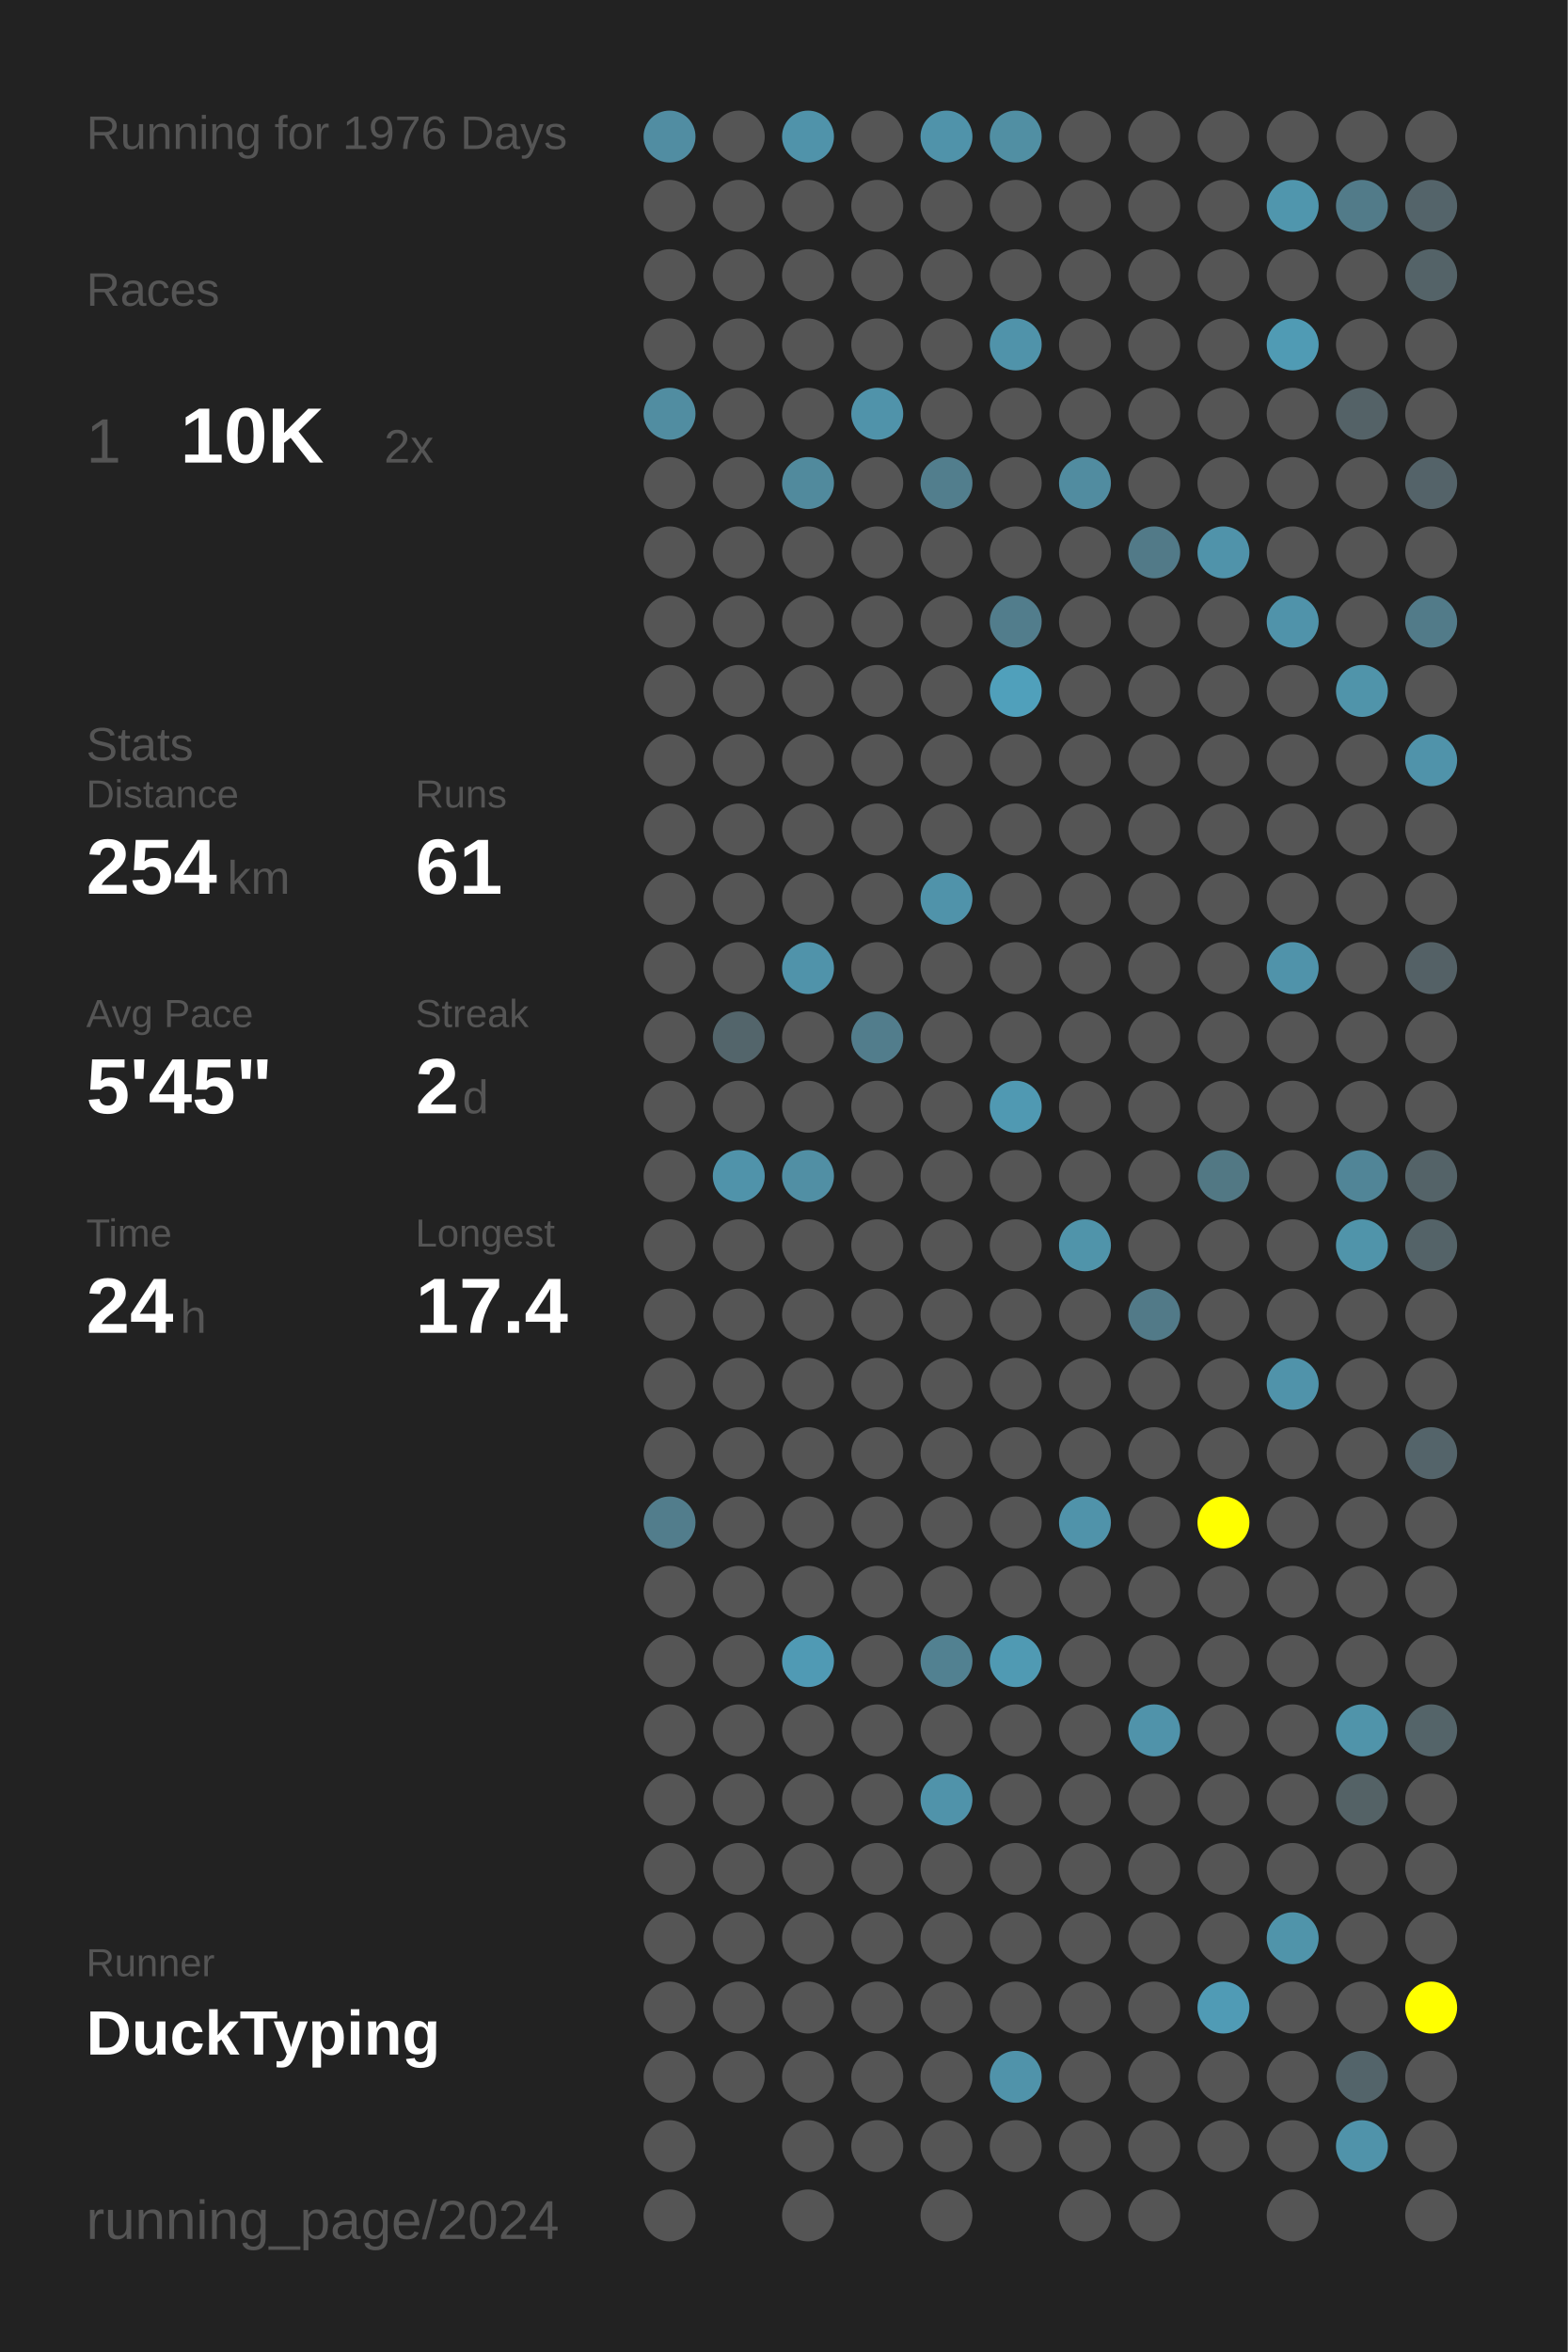
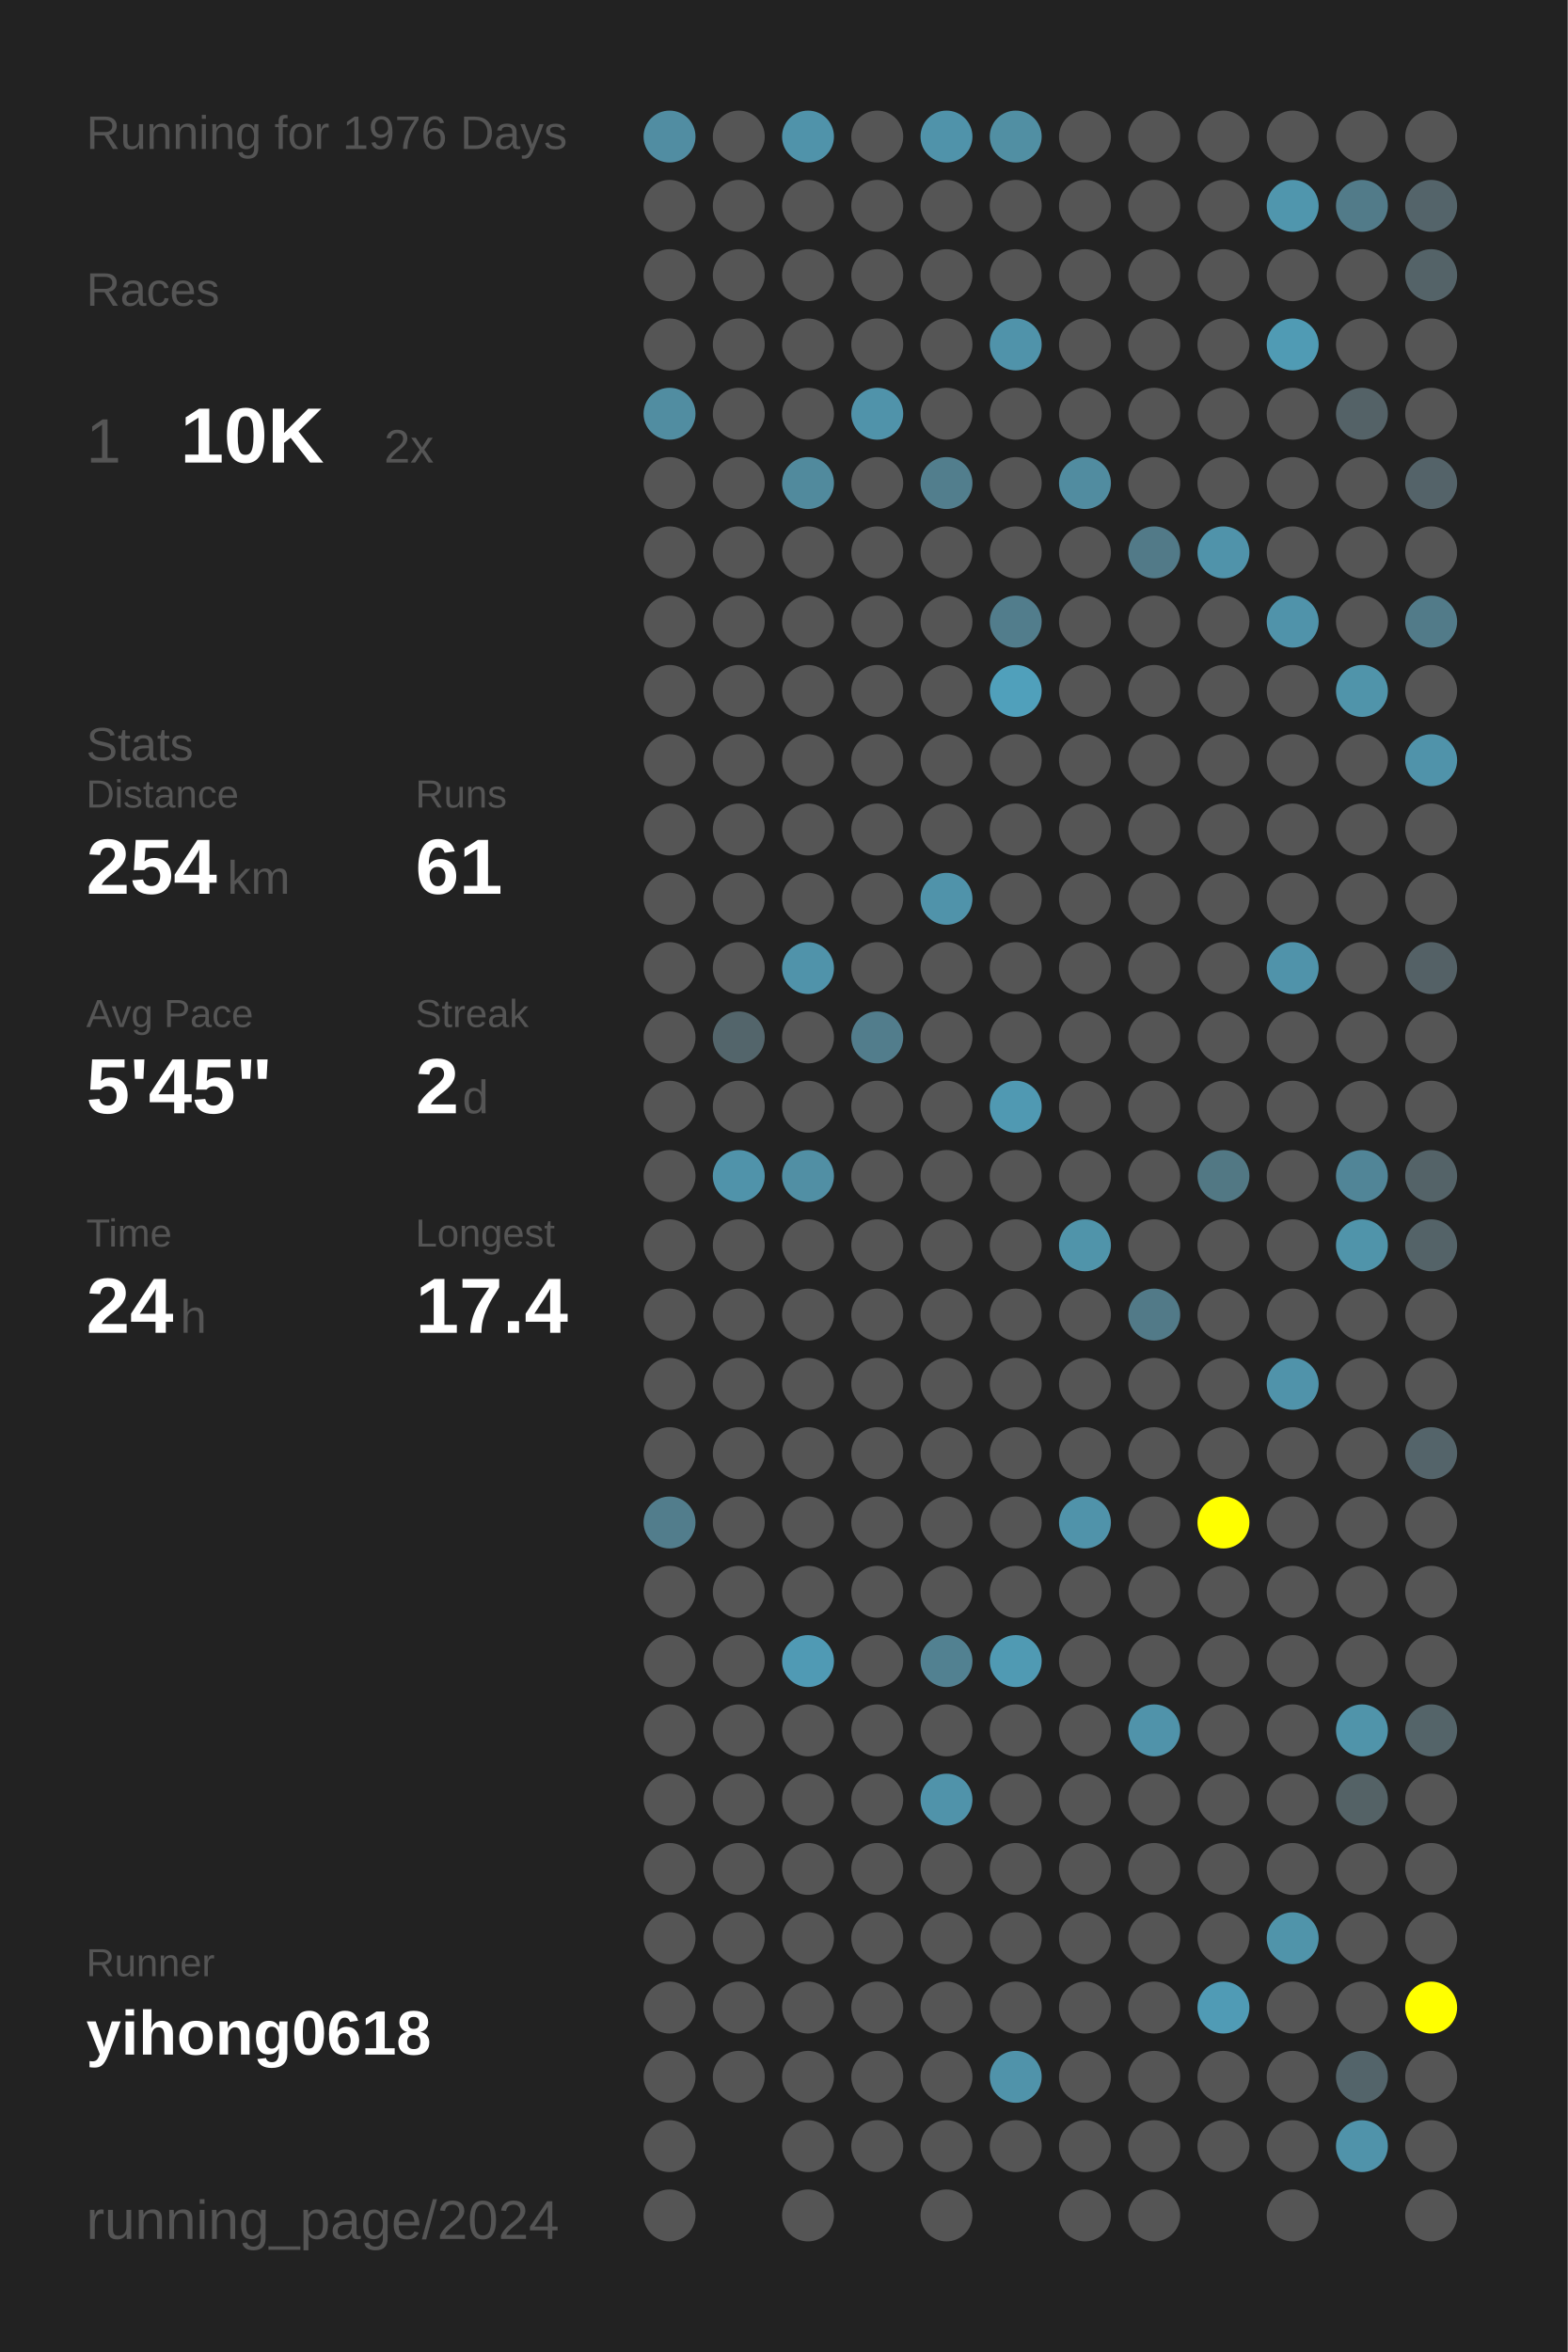
<svg xmlns="http://www.w3.org/2000/svg" baseProfile="full" height="300mm" version="1.1" viewBox="0,0,200,300" width="200mm">
  <defs />
  <rect fill="#222222" height="300" width="200" x="0" y="0" />
  <text fill="#555555" style="font-size:6px; font-family:Arial;" x="11" y="19">Running for 1976 Days</text>
  <text fill="#555555" style="font-size:6px; font-family:Arial;" x="11" y="39">Races</text>
  <text fill="#555555" style="font-size:8px; font-family:Arial;" x="11" y="59">1</text>
  <text fill="#FFFFFF" style="font-size:10px; font-family:Arial; font-weight:bold;" x="23" y="59">10K</text>
  <text fill="#555555" style="font-size:6px; font-family:Arial;" x="49" y="59">2x</text>
  <text fill="#555555" style="font-size:6px; font-family:Arial;" x="11" y="97">Stats</text>
  <text fill="#555555" style="font-size:5px; font-family:Arial;" x="11" y="103">Distance</text>
  <text fill="#FFFFFF" style="font-size:10px; font-family:Arial; font-weight:bold;" x="11" y="114">254</text>
  <text fill="#555555" style="font-size:6px; font-family:Arial;" x="29" y="114">km</text>
  <text fill="#555555" style="font-size:5px; font-family:Arial;" x="53" y="103">Runs</text>
  <text fill="#FFFFFF" style="font-size:10px; font-family:Arial; font-weight:bold;" x="53" y="114">61</text>
  <text fill="#555555" style="font-size:5px; font-family:Arial;" x="11" y="131">Avg Pace</text>
  <text fill="#FFFFFF" style="font-size:10px; font-family:Arial; font-weight:bold;" x="11" y="142">5'45"</text>
  <text fill="#555555" style="font-size:5px; font-family:Arial;" x="53" y="131">Streak</text>
  <text fill="#FFFFFF" style="font-size:10px; font-family:Arial; font-weight:bold;" x="53" y="142">2</text>
  <text fill="#555555" style="font-size:6px; font-family:Arial;" x="59" y="142">d</text>
  <text fill="#555555" style="font-size:5px; font-family:Arial;" x="11" y="159">Time</text>
  <text fill="#FFFFFF" style="font-size:10px; font-family:Arial; font-weight:bold;" x="11" y="170">24</text>
  <text fill="#555555" style="font-size:6px; font-family:Arial;" x="23" y="170">h</text>
  <text fill="#555555" style="font-size:5px; font-family:Arial;" x="53" y="159">Longest</text>
  <text fill="#FFFFFF" style="font-size:10px; font-family:Arial; font-weight:bold;" x="53" y="170">17.4</text>
  <text fill="#555555" style="font-size:5px; font-family:Arial;" x="11" y="252.065">Runner</text>
-   <text fill="#FFFFFF" style="font-size:8px; font-family:Arial; font-weight:bold;" x="11" y="262.065">DuckTyping</text>
+   <text fill="#FFFFFF" style="font-size:8px; font-family:Arial; font-weight:bold;" x="11" y="262.065">yihong0618</text>
  <text fill="#555555" style="font-size:7px; font-family:Arial;" x="11" y="285.581">running_page/2024</text>
  <circle cx="85.417" cy="17.419" fill="#518da2" r="3.312" />
  <circle cx="85.417" cy="26.258" fill="#555555" r="3.312" />
  <circle cx="85.417" cy="35.097" fill="#555555" r="3.312" />
  <circle cx="85.417" cy="43.935" fill="#555555" r="3.312" />
  <circle cx="85.417" cy="52.774" fill="#518da1" r="3.312" />
  <circle cx="85.417" cy="61.613" fill="#555555" r="3.312" />
  <circle cx="85.417" cy="70.452" fill="#555555" r="3.312" />
  <circle cx="85.417" cy="79.29" fill="#555555" r="3.312" />
  <circle cx="85.417" cy="88.129" fill="#555555" r="3.312" />
  <circle cx="85.417" cy="96.968" fill="#555555" r="3.312" />
  <circle cx="85.417" cy="105.806" fill="#555555" r="3.312" />
  <circle cx="85.417" cy="114.645" fill="#555555" r="3.312" />
  <circle cx="85.417" cy="123.484" fill="#555555" r="3.312" />
  <circle cx="85.417" cy="132.323" fill="#555555" r="3.312" />
  <circle cx="85.417" cy="141.161" fill="#555555" r="3.312" />
  <circle cx="85.417" cy="150" fill="#555555" r="3.312" />
  <circle cx="85.417" cy="158.839" fill="#555555" r="3.312" />
  <circle cx="85.417" cy="167.677" fill="#555555" r="3.312" />
  <circle cx="85.417" cy="176.516" fill="#555555" r="3.312" />
  <circle cx="85.417" cy="185.355" fill="#555555" r="3.312" />
  <circle cx="85.417" cy="194.194" fill="#527d8c" r="3.312" />
  <circle cx="85.417" cy="203.032" fill="#555555" r="3.312" />
  <circle cx="85.417" cy="211.871" fill="#555555" r="3.312" />
  <circle cx="85.417" cy="220.71" fill="#555555" r="3.312" />
  <circle cx="85.417" cy="229.548" fill="#555555" r="3.312" />
  <circle cx="85.417" cy="238.387" fill="#555555" r="3.312" />
  <circle cx="85.417" cy="247.226" fill="#555555" r="3.312" />
  <circle cx="85.417" cy="256.065" fill="#555555" r="3.312" />
  <circle cx="85.417" cy="264.903" fill="#555555" r="3.312" />
  <circle cx="85.417" cy="273.742" fill="#555555" r="3.312" />
  <circle cx="85.417" cy="282.581" fill="#555555" r="3.312" />
  <circle cx="94.25" cy="17.419" fill="#555555" r="3.312" />
  <circle cx="94.25" cy="26.258" fill="#555555" r="3.312" />
  <circle cx="94.25" cy="35.097" fill="#555555" r="3.312" />
  <circle cx="94.25" cy="43.935" fill="#555555" r="3.312" />
  <circle cx="94.25" cy="52.774" fill="#555555" r="3.312" />
  <circle cx="94.25" cy="61.613" fill="#555555" r="3.312" />
  <circle cx="94.25" cy="70.452" fill="#555555" r="3.312" />
  <circle cx="94.25" cy="79.29" fill="#555555" r="3.312" />
  <circle cx="94.25" cy="88.129" fill="#555555" r="3.312" />
  <circle cx="94.25" cy="96.968" fill="#555555" r="3.312" />
  <circle cx="94.25" cy="105.806" fill="#555555" r="3.312" />
  <circle cx="94.25" cy="114.645" fill="#555555" r="3.312" />
  <circle cx="94.25" cy="123.484" fill="#555555" r="3.312" />
  <circle cx="94.25" cy="132.323" fill="#53656b" r="3.312" />
  <circle cx="94.25" cy="141.161" fill="#555555" r="3.312" />
  <circle cx="94.25" cy="150" fill="#5093aa" r="3.312" />
  <circle cx="94.25" cy="158.839" fill="#555555" r="3.312" />
  <circle cx="94.25" cy="167.677" fill="#555555" r="3.312" />
  <circle cx="94.25" cy="176.516" fill="#555555" r="3.312" />
  <circle cx="94.25" cy="185.355" fill="#555555" r="3.312" />
  <circle cx="94.25" cy="194.194" fill="#555555" r="3.312" />
  <circle cx="94.25" cy="203.032" fill="#555555" r="3.312" />
  <circle cx="94.25" cy="211.871" fill="#555555" r="3.312" />
  <circle cx="94.25" cy="220.71" fill="#555555" r="3.312" />
  <circle cx="94.25" cy="229.548" fill="#555555" r="3.312" />
  <circle cx="94.25" cy="238.387" fill="#555555" r="3.312" />
  <circle cx="94.25" cy="247.226" fill="#555555" r="3.312" />
  <circle cx="94.25" cy="256.065" fill="#555555" r="3.312" />
  <circle cx="94.25" cy="264.903" fill="#555555" r="3.312" />
  <circle cx="103.083" cy="17.419" fill="#5093aa" r="3.312" />
  <circle cx="103.083" cy="26.258" fill="#555555" r="3.312" />
  <circle cx="103.083" cy="35.097" fill="#555555" r="3.312" />
  <circle cx="103.083" cy="43.935" fill="#555555" r="3.312" />
  <circle cx="103.083" cy="52.774" fill="#555555" r="3.312" />
  <circle cx="103.083" cy="61.613" fill="#518a9d" r="3.312" />
  <circle cx="103.083" cy="70.452" fill="#555555" r="3.312" />
  <circle cx="103.083" cy="79.29" fill="#555555" r="3.312" />
  <circle cx="103.083" cy="88.129" fill="#555555" r="3.312" />
  <circle cx="103.083" cy="96.968" fill="#555555" r="3.312" />
  <circle cx="103.083" cy="105.806" fill="#555555" r="3.312" />
  <circle cx="103.083" cy="114.645" fill="#555555" r="3.312" />
  <circle cx="103.083" cy="123.484" fill="#5093aa" r="3.312" />
  <circle cx="103.083" cy="132.323" fill="#555555" r="3.312" />
  <circle cx="103.083" cy="141.161" fill="#555555" r="3.312" />
  <circle cx="103.083" cy="150" fill="#518fa4" r="3.312" />
  <circle cx="103.083" cy="158.839" fill="#555555" r="3.312" />
  <circle cx="103.083" cy="167.677" fill="#555555" r="3.312" />
  <circle cx="103.083" cy="176.516" fill="#555555" r="3.312" />
  <circle cx="103.083" cy="185.355" fill="#555555" r="3.312" />
  <circle cx="103.083" cy="194.194" fill="#555555" r="3.312" />
  <circle cx="103.083" cy="203.032" fill="#555555" r="3.312" />
  <circle cx="103.083" cy="211.871" fill="#509ab4" r="3.312" />
  <circle cx="103.083" cy="220.71" fill="#555555" r="3.312" />
  <circle cx="103.083" cy="229.548" fill="#555555" r="3.312" />
  <circle cx="103.083" cy="238.387" fill="#555555" r="3.312" />
  <circle cx="103.083" cy="247.226" fill="#555555" r="3.312" />
  <circle cx="103.083" cy="256.065" fill="#555555" r="3.312" />
  <circle cx="103.083" cy="264.903" fill="#555555" r="3.312" />
  <circle cx="103.083" cy="273.742" fill="#555555" r="3.312" />
  <circle cx="103.083" cy="282.581" fill="#555555" r="3.312" />
  <circle cx="111.917" cy="17.419" fill="#555555" r="3.312" />
  <circle cx="111.917" cy="26.258" fill="#555555" r="3.312" />
  <circle cx="111.917" cy="35.097" fill="#555555" r="3.312" />
  <circle cx="111.917" cy="43.935" fill="#555555" r="3.312" />
  <circle cx="111.917" cy="52.774" fill="#5093aa" r="3.312" />
  <circle cx="111.917" cy="61.613" fill="#555555" r="3.312" />
  <circle cx="111.917" cy="70.452" fill="#555555" r="3.312" />
  <circle cx="111.917" cy="79.29" fill="#555555" r="3.312" />
  <circle cx="111.917" cy="88.129" fill="#555555" r="3.312" />
  <circle cx="111.917" cy="96.968" fill="#555555" r="3.312" />
  <circle cx="111.917" cy="105.806" fill="#555555" r="3.312" />
  <circle cx="111.917" cy="114.645" fill="#555555" r="3.312" />
  <circle cx="111.917" cy="123.484" fill="#555555" r="3.312" />
  <circle cx="111.917" cy="132.323" fill="#527d8c" r="3.312" />
  <circle cx="111.917" cy="141.161" fill="#555555" r="3.312" />
  <circle cx="111.917" cy="150" fill="#555555" r="3.312" />
  <circle cx="111.917" cy="158.839" fill="#555555" r="3.312" />
  <circle cx="111.917" cy="167.677" fill="#555555" r="3.312" />
  <circle cx="111.917" cy="176.516" fill="#555555" r="3.312" />
  <circle cx="111.917" cy="185.355" fill="#555555" r="3.312" />
  <circle cx="111.917" cy="194.194" fill="#555555" r="3.312" />
  <circle cx="111.917" cy="203.032" fill="#555555" r="3.312" />
  <circle cx="111.917" cy="211.871" fill="#555555" r="3.312" />
  <circle cx="111.917" cy="220.71" fill="#555555" r="3.312" />
  <circle cx="111.917" cy="229.548" fill="#555555" r="3.312" />
  <circle cx="111.917" cy="238.387" fill="#555555" r="3.312" />
  <circle cx="111.917" cy="247.226" fill="#555555" r="3.312" />
  <circle cx="111.917" cy="256.065" fill="#555555" r="3.312" />
  <circle cx="111.917" cy="264.903" fill="#555555" r="3.312" />
  <circle cx="111.917" cy="273.742" fill="#555555" r="3.312" />
  <circle cx="120.75" cy="17.419" fill="#5093aa" r="3.312" />
  <circle cx="120.75" cy="26.258" fill="#555555" r="3.312" />
  <circle cx="120.75" cy="35.097" fill="#555555" r="3.312" />
  <circle cx="120.75" cy="43.935" fill="#555555" r="3.312" />
  <circle cx="120.75" cy="52.774" fill="#555555" r="3.312" />
  <circle cx="120.75" cy="61.613" fill="#527e8d" r="3.312" />
  <circle cx="120.75" cy="70.452" fill="#555555" r="3.312" />
  <circle cx="120.75" cy="79.29" fill="#555555" r="3.312" />
  <circle cx="120.75" cy="88.129" fill="#555555" r="3.312" />
  <circle cx="120.75" cy="96.968" fill="#555555" r="3.312" />
  <circle cx="120.75" cy="105.806" fill="#555555" r="3.312" />
  <circle cx="120.75" cy="114.645" fill="#5093aa" r="3.312" />
  <circle cx="120.75" cy="123.484" fill="#555555" r="3.312" />
  <circle cx="120.75" cy="132.323" fill="#555555" r="3.312" />
  <circle cx="120.75" cy="141.161" fill="#555555" r="3.312" />
  <circle cx="120.75" cy="150" fill="#555555" r="3.312" />
  <circle cx="120.75" cy="158.839" fill="#555555" r="3.312" />
  <circle cx="120.75" cy="167.677" fill="#555555" r="3.312" />
  <circle cx="120.75" cy="176.516" fill="#555555" r="3.312" />
  <circle cx="120.75" cy="185.355" fill="#555555" r="3.312" />
  <circle cx="120.75" cy="194.194" fill="#555555" r="3.312" />
  <circle cx="120.75" cy="203.032" fill="#555555" r="3.312" />
  <circle cx="120.75" cy="211.871" fill="#528191" r="3.312" />
  <circle cx="120.75" cy="220.71" fill="#555555" r="3.312" />
  <circle cx="120.75" cy="229.548" fill="#5093aa" r="3.312" />
  <circle cx="120.75" cy="238.387" fill="#555555" r="3.312" />
  <circle cx="120.75" cy="247.226" fill="#555555" r="3.312" />
  <circle cx="120.75" cy="256.065" fill="#555555" r="3.312" />
  <circle cx="120.75" cy="264.903" fill="#555555" r="3.312" />
  <circle cx="120.75" cy="273.742" fill="#555555" r="3.312" />
  <circle cx="120.75" cy="282.581" fill="#555555" r="3.312" />
  <circle cx="129.583" cy="17.419" fill="#518fa3" r="3.312" />
  <circle cx="129.583" cy="26.258" fill="#555555" r="3.312" />
  <circle cx="129.583" cy="35.097" fill="#555555" r="3.312" />
  <circle cx="129.583" cy="43.935" fill="#5093aa" r="3.312" />
  <circle cx="129.583" cy="52.774" fill="#555555" r="3.312" />
  <circle cx="129.583" cy="61.613" fill="#555555" r="3.312" />
  <circle cx="129.583" cy="70.452" fill="#555555" r="3.312" />
  <circle cx="129.583" cy="79.29" fill="#527d8c" r="3.312" />
  <circle cx="129.583" cy="88.129" fill="#50a0bb" r="3.312" />
  <circle cx="129.583" cy="96.968" fill="#555555" r="3.312" />
  <circle cx="129.583" cy="105.806" fill="#555555" r="3.312" />
  <circle cx="129.583" cy="114.645" fill="#555555" r="3.312" />
  <circle cx="129.583" cy="123.484" fill="#555555" r="3.312" />
  <circle cx="129.583" cy="132.323" fill="#555555" r="3.312" />
  <circle cx="129.583" cy="141.161" fill="#5099b2" r="3.312" />
  <circle cx="129.583" cy="150" fill="#555555" r="3.312" />
  <circle cx="129.583" cy="158.839" fill="#555555" r="3.312" />
  <circle cx="129.583" cy="167.677" fill="#555555" r="3.312" />
  <circle cx="129.583" cy="176.516" fill="#555555" r="3.312" />
  <circle cx="129.583" cy="185.355" fill="#555555" r="3.312" />
  <circle cx="129.583" cy="194.194" fill="#555555" r="3.312" />
  <circle cx="129.583" cy="203.032" fill="#555555" r="3.312" />
  <circle cx="129.583" cy="211.871" fill="#509ab3" r="3.312" />
  <circle cx="129.583" cy="220.71" fill="#555555" r="3.312" />
  <circle cx="129.583" cy="229.548" fill="#555555" r="3.312" />
  <circle cx="129.583" cy="238.387" fill="#555555" r="3.312" />
  <circle cx="129.583" cy="247.226" fill="#555555" r="3.312" />
  <circle cx="129.583" cy="256.065" fill="#555555" r="3.312" />
  <circle cx="129.583" cy="264.903" fill="#5093aa" r="3.312" />
  <circle cx="129.583" cy="273.742" fill="#555555" r="3.312" />
  <circle cx="138.417" cy="17.419" fill="#555555" r="3.312" />
  <circle cx="138.417" cy="26.258" fill="#555555" r="3.312" />
  <circle cx="138.417" cy="35.097" fill="#555555" r="3.312" />
  <circle cx="138.417" cy="43.935" fill="#555555" r="3.312" />
  <circle cx="138.417" cy="52.774" fill="#555555" r="3.312" />
  <circle cx="138.417" cy="61.613" fill="#518ca0" r="3.312" />
  <circle cx="138.417" cy="70.452" fill="#555555" r="3.312" />
  <circle cx="138.417" cy="79.29" fill="#555555" r="3.312" />
  <circle cx="138.417" cy="88.129" fill="#555555" r="3.312" />
  <circle cx="138.417" cy="96.968" fill="#555555" r="3.312" />
  <circle cx="138.417" cy="105.806" fill="#555555" r="3.312" />
  <circle cx="138.417" cy="114.645" fill="#555555" r="3.312" />
  <circle cx="138.417" cy="123.484" fill="#555555" r="3.312" />
  <circle cx="138.417" cy="132.323" fill="#555555" r="3.312" />
  <circle cx="138.417" cy="141.161" fill="#555555" r="3.312" />
  <circle cx="138.417" cy="150" fill="#555555" r="3.312" />
  <circle cx="138.417" cy="158.839" fill="#5094aa" r="3.312" />
  <circle cx="138.417" cy="167.677" fill="#555555" r="3.312" />
  <circle cx="138.417" cy="176.516" fill="#555555" r="3.312" />
  <circle cx="138.417" cy="185.355" fill="#555555" r="3.312" />
  <circle cx="138.417" cy="194.194" fill="#5093aa" r="3.312" />
  <circle cx="138.417" cy="203.032" fill="#555555" r="3.312" />
  <circle cx="138.417" cy="211.871" fill="#555555" r="3.312" />
  <circle cx="138.417" cy="220.71" fill="#555555" r="3.312" />
  <circle cx="138.417" cy="229.548" fill="#555555" r="3.312" />
  <circle cx="138.417" cy="238.387" fill="#555555" r="3.312" />
  <circle cx="138.417" cy="247.226" fill="#555555" r="3.312" />
  <circle cx="138.417" cy="256.065" fill="#555555" r="3.312" />
  <circle cx="138.417" cy="264.903" fill="#555555" r="3.312" />
  <circle cx="138.417" cy="273.742" fill="#555555" r="3.312" />
  <circle cx="138.417" cy="282.581" fill="#555555" r="3.312" />
  <circle cx="147.25" cy="17.419" fill="#555555" r="3.312" />
  <circle cx="147.25" cy="26.258" fill="#555555" r="3.312" />
  <circle cx="147.25" cy="35.097" fill="#555555" r="3.312" />
  <circle cx="147.25" cy="43.935" fill="#555555" r="3.312" />
  <circle cx="147.25" cy="52.774" fill="#555555" r="3.312" />
  <circle cx="147.25" cy="61.613" fill="#555555" r="3.312" />
  <circle cx="147.25" cy="70.452" fill="#527a88" r="3.312" />
  <circle cx="147.25" cy="79.29" fill="#555555" r="3.312" />
  <circle cx="147.25" cy="88.129" fill="#555555" r="3.312" />
  <circle cx="147.25" cy="96.968" fill="#555555" r="3.312" />
  <circle cx="147.25" cy="105.806" fill="#555555" r="3.312" />
  <circle cx="147.25" cy="114.645" fill="#555555" r="3.312" />
  <circle cx="147.25" cy="123.484" fill="#555555" r="3.312" />
  <circle cx="147.25" cy="132.323" fill="#555555" r="3.312" />
  <circle cx="147.25" cy="141.161" fill="#555555" r="3.312" />
  <circle cx="147.25" cy="150" fill="#555555" r="3.312" />
  <circle cx="147.25" cy="158.839" fill="#555555" r="3.312" />
  <circle cx="147.25" cy="167.677" fill="#527a88" r="3.312" />
  <circle cx="147.25" cy="176.516" fill="#555555" r="3.312" />
  <circle cx="147.25" cy="185.355" fill="#555555" r="3.312" />
  <circle cx="147.25" cy="194.194" fill="#555555" r="3.312" />
  <circle cx="147.25" cy="203.032" fill="#555555" r="3.312" />
  <circle cx="147.25" cy="211.871" fill="#555555" r="3.312" />
  <circle cx="147.25" cy="220.71" fill="#5093aa" r="3.312" />
  <circle cx="147.25" cy="229.548" fill="#555555" r="3.312" />
  <circle cx="147.25" cy="238.387" fill="#555555" r="3.312" />
  <circle cx="147.25" cy="247.226" fill="#555555" r="3.312" />
  <circle cx="147.25" cy="256.065" fill="#555555" r="3.312" />
  <circle cx="147.25" cy="264.903" fill="#555555" r="3.312" />
  <circle cx="147.25" cy="273.742" fill="#555555" r="3.312" />
  <circle cx="147.25" cy="282.581" fill="#555555" r="3.312" />
  <circle cx="156.083" cy="17.419" fill="#555555" r="3.312" />
  <circle cx="156.083" cy="26.258" fill="#555555" r="3.312" />
  <circle cx="156.083" cy="35.097" fill="#555555" r="3.312" />
  <circle cx="156.083" cy="43.935" fill="#555555" r="3.312" />
  <circle cx="156.083" cy="52.774" fill="#555555" r="3.312" />
  <circle cx="156.083" cy="61.613" fill="#555555" r="3.312" />
  <circle cx="156.083" cy="70.452" fill="#5093aa" r="3.312" />
  <circle cx="156.083" cy="79.29" fill="#555555" r="3.312" />
  <circle cx="156.083" cy="88.129" fill="#555555" r="3.312" />
  <circle cx="156.083" cy="96.968" fill="#555555" r="3.312" />
  <circle cx="156.083" cy="105.806" fill="#555555" r="3.312" />
  <circle cx="156.083" cy="114.645" fill="#555555" r="3.312" />
  <circle cx="156.083" cy="123.484" fill="#555555" r="3.312" />
  <circle cx="156.083" cy="132.323" fill="#555555" r="3.312" />
  <circle cx="156.083" cy="141.161" fill="#555555" r="3.312" />
  <circle cx="156.083" cy="150" fill="#527884" r="3.312" />
  <circle cx="156.083" cy="158.839" fill="#555555" r="3.312" />
  <circle cx="156.083" cy="167.677" fill="#555555" r="3.312" />
  <circle cx="156.083" cy="176.516" fill="#555555" r="3.312" />
  <circle cx="156.083" cy="185.355" fill="#555555" r="3.312" />
  <circle cx="156.083" cy="194.194" fill="#FFFF00" r="3.312" />
  <circle cx="156.083" cy="203.032" fill="#555555" r="3.312" />
  <circle cx="156.083" cy="211.871" fill="#555555" r="3.312" />
  <circle cx="156.083" cy="220.71" fill="#555555" r="3.312" />
  <circle cx="156.083" cy="229.548" fill="#555555" r="3.312" />
  <circle cx="156.083" cy="238.387" fill="#555555" r="3.312" />
  <circle cx="156.083" cy="247.226" fill="#555555" r="3.312" />
  <circle cx="156.083" cy="256.065" fill="#509bb5" r="3.312" />
  <circle cx="156.083" cy="264.903" fill="#555555" r="3.312" />
  <circle cx="156.083" cy="273.742" fill="#555555" r="3.312" />
  <circle cx="164.917" cy="17.419" fill="#555555" r="3.312" />
  <circle cx="164.917" cy="26.258" fill="#5096ad" r="3.312" />
  <circle cx="164.917" cy="35.097" fill="#555555" r="3.312" />
  <circle cx="164.917" cy="43.935" fill="#509bb4" r="3.312" />
  <circle cx="164.917" cy="52.774" fill="#555555" r="3.312" />
  <circle cx="164.917" cy="61.613" fill="#555555" r="3.312" />
  <circle cx="164.917" cy="70.452" fill="#555555" r="3.312" />
  <circle cx="164.917" cy="79.29" fill="#5093aa" r="3.312" />
  <circle cx="164.917" cy="88.129" fill="#555555" r="3.312" />
  <circle cx="164.917" cy="96.968" fill="#555555" r="3.312" />
  <circle cx="164.917" cy="105.806" fill="#555555" r="3.312" />
  <circle cx="164.917" cy="114.645" fill="#555555" r="3.312" />
  <circle cx="164.917" cy="123.484" fill="#5093aa" r="3.312" />
  <circle cx="164.917" cy="132.323" fill="#555555" r="3.312" />
  <circle cx="164.917" cy="141.161" fill="#555555" r="3.312" />
  <circle cx="164.917" cy="150" fill="#555555" r="3.312" />
  <circle cx="164.917" cy="158.839" fill="#555555" r="3.312" />
  <circle cx="164.917" cy="167.677" fill="#555555" r="3.312" />
  <circle cx="164.917" cy="176.516" fill="#5093aa" r="3.312" />
  <circle cx="164.917" cy="185.355" fill="#555555" r="3.312" />
  <circle cx="164.917" cy="194.194" fill="#555555" r="3.312" />
  <circle cx="164.917" cy="203.032" fill="#555555" r="3.312" />
  <circle cx="164.917" cy="211.871" fill="#555555" r="3.312" />
  <circle cx="164.917" cy="220.71" fill="#555555" r="3.312" />
  <circle cx="164.917" cy="229.548" fill="#555555" r="3.312" />
  <circle cx="164.917" cy="238.387" fill="#555555" r="3.312" />
  <circle cx="164.917" cy="247.226" fill="#5094aa" r="3.312" />
  <circle cx="164.917" cy="256.065" fill="#555555" r="3.312" />
  <circle cx="164.917" cy="264.903" fill="#555555" r="3.312" />
  <circle cx="164.917" cy="273.742" fill="#555555" r="3.312" />
  <circle cx="164.917" cy="282.581" fill="#555555" r="3.312" />
  <circle cx="173.75" cy="17.419" fill="#555555" r="3.312" />
  <circle cx="173.75" cy="26.258" fill="#527b89" r="3.312" />
  <circle cx="173.75" cy="35.097" fill="#555555" r="3.312" />
  <circle cx="173.75" cy="43.935" fill="#555555" r="3.312" />
  <circle cx="173.75" cy="52.774" fill="#546267" r="3.312" />
  <circle cx="173.75" cy="61.613" fill="#555555" r="3.312" />
  <circle cx="173.75" cy="70.452" fill="#555555" r="3.312" />
  <circle cx="173.75" cy="79.29" fill="#555555" r="3.312" />
  <circle cx="173.75" cy="88.129" fill="#5094aa" r="3.312" />
  <circle cx="173.75" cy="96.968" fill="#555555" r="3.312" />
  <circle cx="173.75" cy="105.806" fill="#555555" r="3.312" />
  <circle cx="173.75" cy="114.645" fill="#555555" r="3.312" />
  <circle cx="173.75" cy="123.484" fill="#555555" r="3.312" />
  <circle cx="173.75" cy="132.323" fill="#555555" r="3.312" />
  <circle cx="173.75" cy="141.161" fill="#555555" r="3.312" />
  <circle cx="173.75" cy="150" fill="#518597" r="3.312" />
  <circle cx="173.75" cy="158.839" fill="#5094aa" r="3.312" />
  <circle cx="173.75" cy="167.677" fill="#555555" r="3.312" />
  <circle cx="173.75" cy="176.516" fill="#555555" r="3.312" />
  <circle cx="173.75" cy="185.355" fill="#555555" r="3.312" />
  <circle cx="173.75" cy="194.194" fill="#555555" r="3.312" />
  <circle cx="173.75" cy="203.032" fill="#555555" r="3.312" />
  <circle cx="173.75" cy="211.871" fill="#555555" r="3.312" />
  <circle cx="173.75" cy="220.71" fill="#5094aa" r="3.312" />
  <circle cx="173.75" cy="229.548" fill="#546266" r="3.312" />
  <circle cx="173.75" cy="238.387" fill="#555555" r="3.312" />
  <circle cx="173.75" cy="247.226" fill="#555555" r="3.312" />
  <circle cx="173.75" cy="256.065" fill="#555555" r="3.312" />
  <circle cx="173.75" cy="264.903" fill="#53646a" r="3.312" />
  <circle cx="173.75" cy="273.742" fill="#5093aa" r="3.312" />
  <circle cx="182.583" cy="17.419" fill="#555555" r="3.312" />
  <circle cx="182.583" cy="26.258" fill="#54646a" r="3.312" />
  <circle cx="182.583" cy="35.097" fill="#546368" r="3.312" />
  <circle cx="182.583" cy="43.935" fill="#555555" r="3.312" />
  <circle cx="182.583" cy="52.774" fill="#555555" r="3.312" />
  <circle cx="182.583" cy="61.613" fill="#546369" r="3.312" />
  <circle cx="182.583" cy="70.452" fill="#555555" r="3.312" />
  <circle cx="182.583" cy="79.29" fill="#527b89" r="3.312" />
  <circle cx="182.583" cy="88.129" fill="#555555" r="3.312" />
  <circle cx="182.583" cy="96.968" fill="#5093aa" r="3.312" />
  <circle cx="182.583" cy="105.806" fill="#555555" r="3.312" />
  <circle cx="182.583" cy="114.645" fill="#555555" r="3.312" />
  <circle cx="182.583" cy="123.484" fill="#546166" r="3.312" />
  <circle cx="182.583" cy="132.323" fill="#555555" r="3.312" />
  <circle cx="182.583" cy="141.161" fill="#555555" r="3.312" />
  <circle cx="182.583" cy="150" fill="#546368" r="3.312" />
  <circle cx="182.583" cy="158.839" fill="#546368" r="3.312" />
  <circle cx="182.583" cy="167.677" fill="#555555" r="3.312" />
  <circle cx="182.583" cy="176.516" fill="#555555" r="3.312" />
  <circle cx="182.583" cy="185.355" fill="#54646a" r="3.312" />
  <circle cx="182.583" cy="194.194" fill="#555555" r="3.312" />
  <circle cx="182.583" cy="203.032" fill="#555555" r="3.312" />
  <circle cx="182.583" cy="211.871" fill="#555555" r="3.312" />
  <circle cx="182.583" cy="220.71" fill="#546469" r="3.312" />
  <circle cx="182.583" cy="229.548" fill="#555555" r="3.312" />
  <circle cx="182.583" cy="238.387" fill="#555555" r="3.312" />
  <circle cx="182.583" cy="247.226" fill="#555555" r="3.312" />
  <circle cx="182.583" cy="256.065" fill="#FFFF00" r="3.312" />
  <circle cx="182.583" cy="264.903" fill="#555555" r="3.312" />
  <circle cx="182.583" cy="273.742" fill="#555555" r="3.312" />
  <circle cx="182.583" cy="282.581" fill="#555555" r="3.312" />
</svg>
